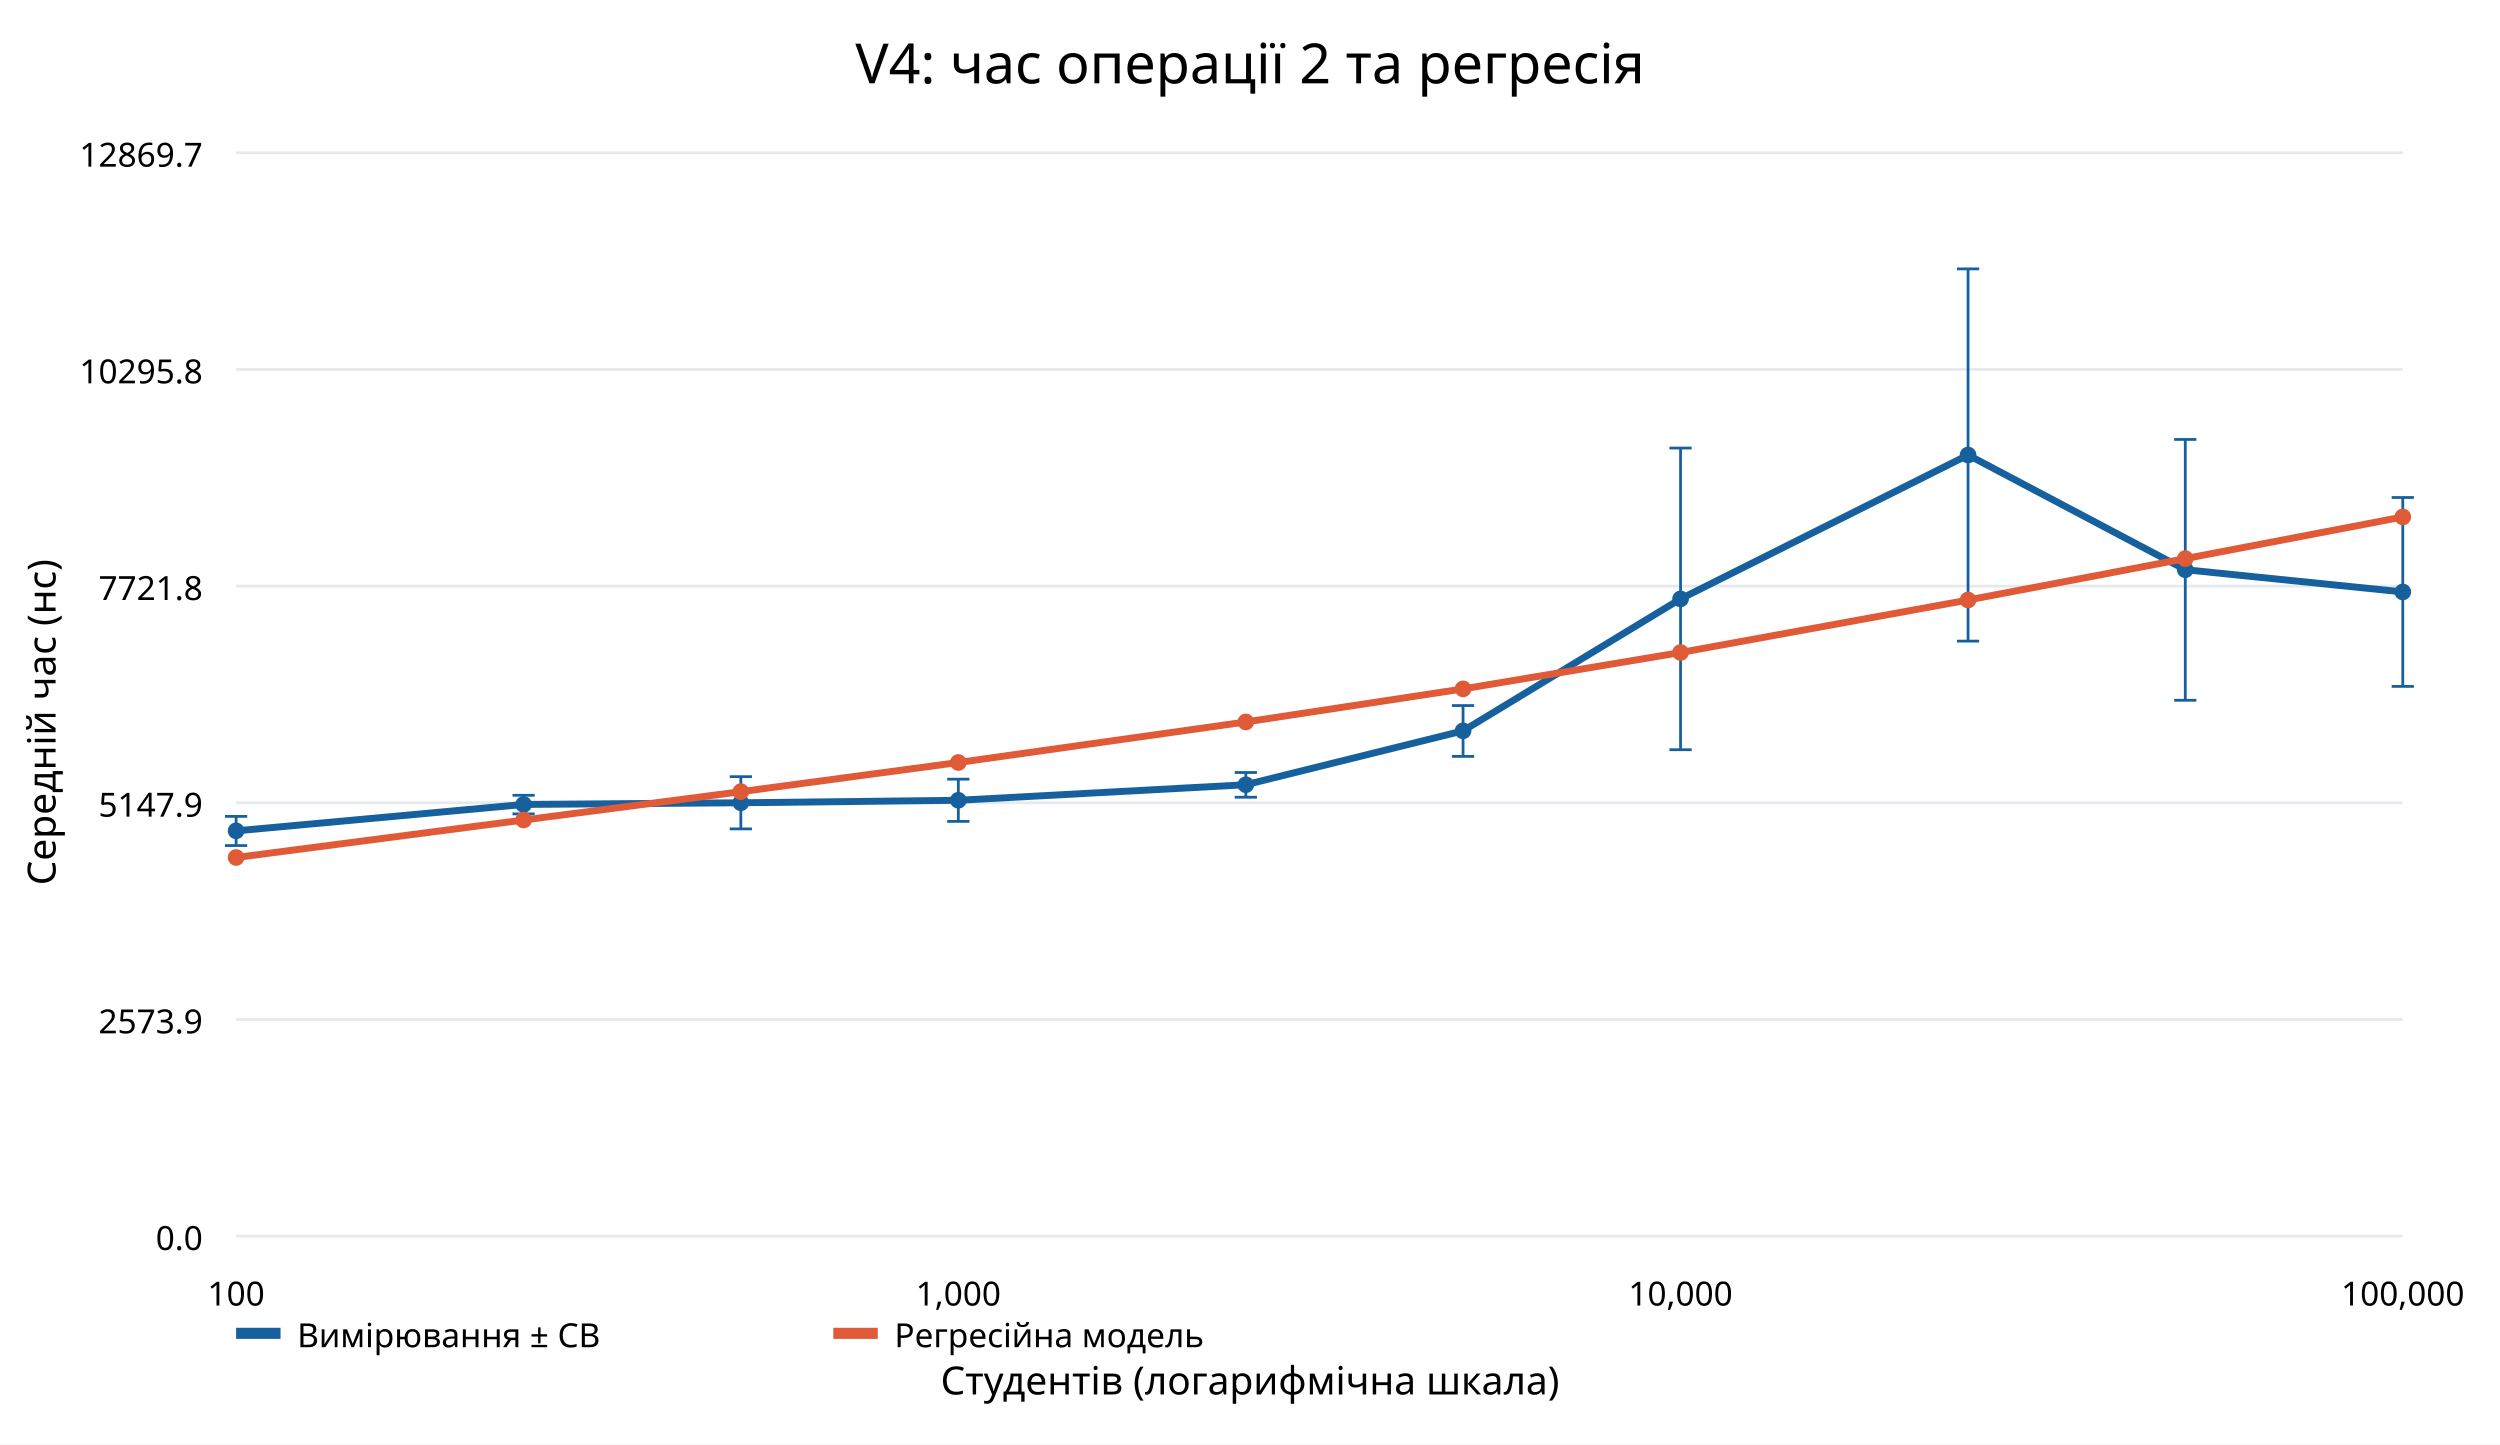
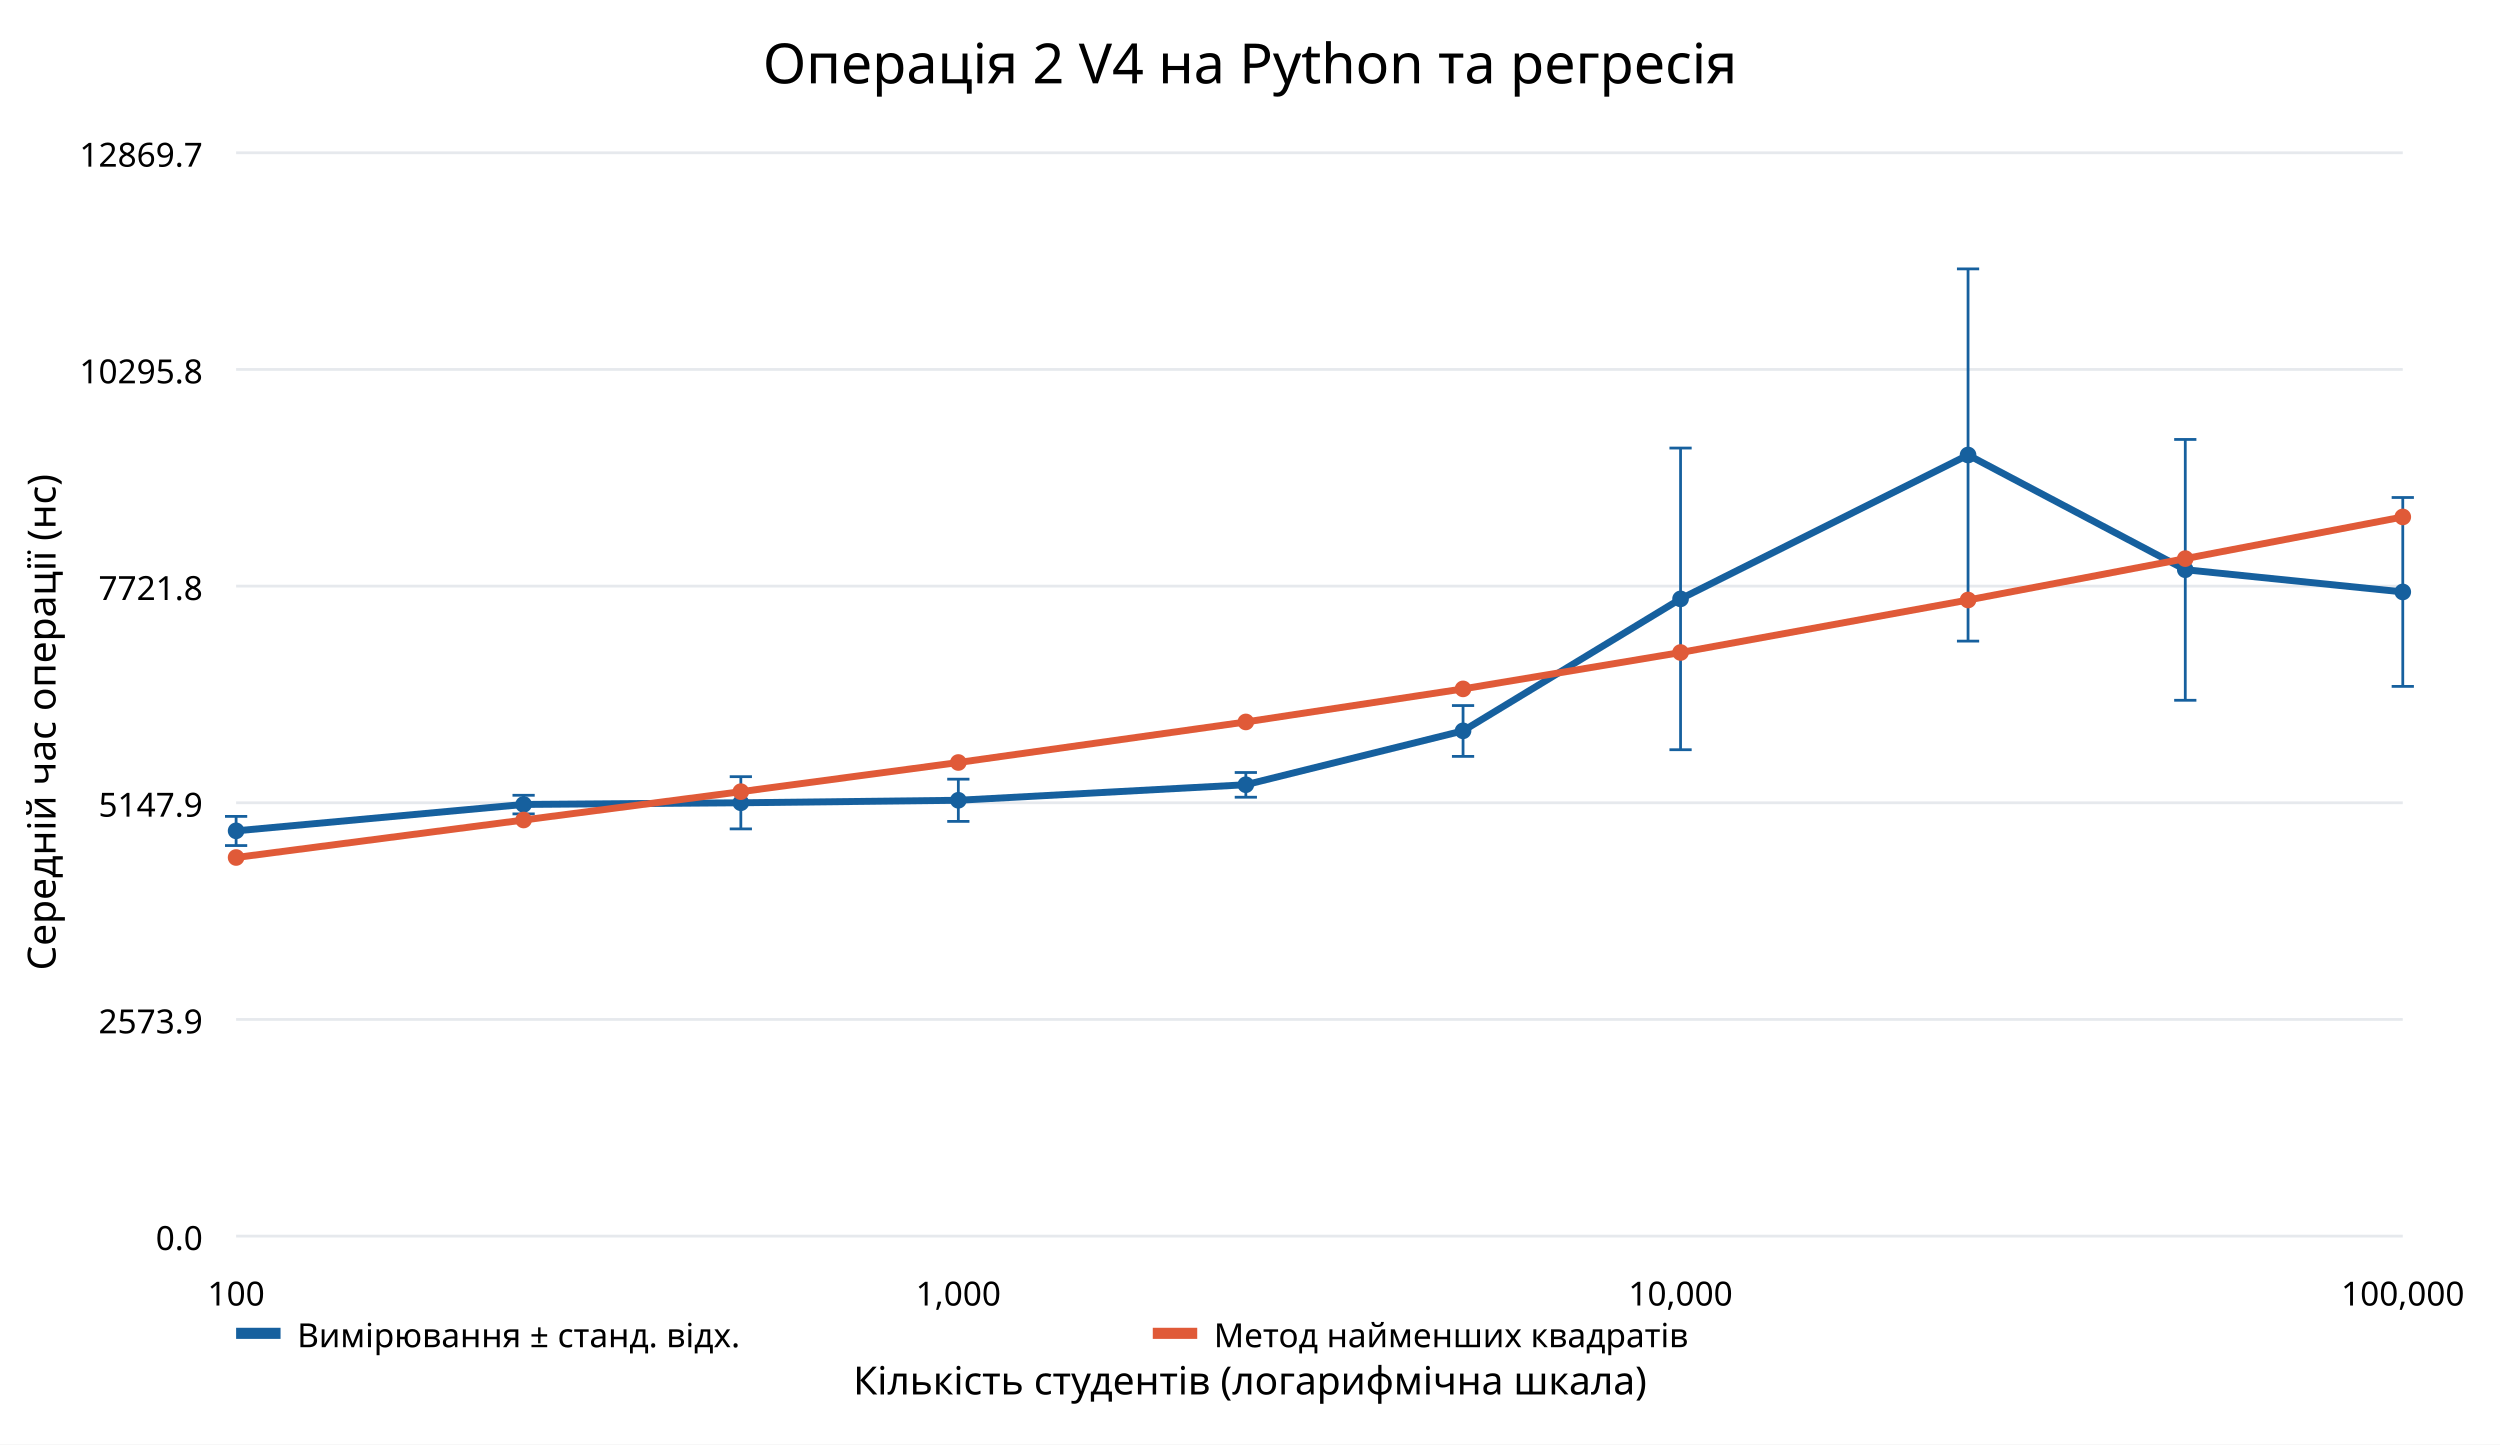
<svg xmlns="http://www.w3.org/2000/svg" width="900" height="520" viewBox="0 0 900 520">
  <rect width="100%" height="100%" fill="white" />
-   <text x="450.0" y="30" text-anchor="middle" font-size="20" font-family="sans-serif">V4: час операції 2 та регресія</text>
+   <text x="450.0" y="30" text-anchor="middle" font-size="20" font-family="sans-serif">Операція 2 V4 на Python та регресія</text>
  <line x1="85" y1="445.0" x2="865" y2="445.0" stroke="#e6e9ed" />
  <text x="73" y="450.0" text-anchor="end" font-size="12" font-family="sans-serif">0.0</text>
  <line x1="85" y1="367.0" x2="865" y2="367.0" stroke="#e6e9ed" />
  <text x="73" y="372.0" text-anchor="end" font-size="12" font-family="sans-serif">2573.9</text>
  <line x1="85" y1="289.0" x2="865" y2="289.0" stroke="#e6e9ed" />
  <text x="73" y="294.0" text-anchor="end" font-size="12" font-family="sans-serif">5147.9</text>
  <line x1="85" y1="211.0" x2="865" y2="211.0" stroke="#e6e9ed" />
  <text x="73" y="216.0" text-anchor="end" font-size="12" font-family="sans-serif">7721.8</text>
  <line x1="85" y1="133.0" x2="865" y2="133.0" stroke="#e6e9ed" />
  <text x="73" y="138.0" text-anchor="end" font-size="12" font-family="sans-serif">10295.8</text>
  <line x1="85" y1="55.0" x2="865" y2="55.0" stroke="#e6e9ed" />
  <text x="73" y="60.0" text-anchor="end" font-size="12" font-family="sans-serif">12869.7</text>
  <text x="85.0" y="470" text-anchor="middle" font-size="12" font-family="sans-serif">100</text>
  <text x="345.0" y="470" text-anchor="middle" font-size="12" font-family="sans-serif">1,000</text>
  <text x="605.0" y="470" text-anchor="middle" font-size="12" font-family="sans-serif">10,000</text>
  <text x="865.0" y="470" text-anchor="middle" font-size="12" font-family="sans-serif">100,000</text>
-   <text x="450.0" y="502" text-anchor="middle" font-size="14" font-family="sans-serif">Студентів (логарифмічна шкала)</text>
-   <text transform="translate(20 260.0) rotate(-90)" text-anchor="middle" font-size="14" font-family="sans-serif">Середній час (нс)</text>
+   <text x="450.0" y="502" text-anchor="middle" font-size="14" font-family="sans-serif">Кількість студентів (логарифмічна шкала)</text>
+   <text transform="translate(20 260.0) rotate(-90)" text-anchor="middle" font-size="14" font-family="sans-serif">Середній час операції (нс)</text>
  <polyline points="85.0,299.1 188.5,289.6 266.7,289.0 345.0,288.1 448.5,282.5 526.7,263.1 605.0,215.6 708.5,163.8 786.7,205.1 865.0,213.1" fill="none" stroke="#16609e" stroke-width="2.5" />
  <line x1="85.0" y1="304.4" x2="85.0" y2="293.9" stroke="#16609e" />
  <line x1="81.0" y1="304.4" x2="89.0" y2="304.4" stroke="#16609e" />
  <line x1="81.0" y1="293.9" x2="89.0" y2="293.9" stroke="#16609e" />
  <circle cx="85.0" cy="299.1" r="3" fill="#16609e" />
  <line x1="188.5" y1="293.0" x2="188.5" y2="286.3" stroke="#16609e" />
  <line x1="184.5" y1="293.0" x2="192.5" y2="293.0" stroke="#16609e" />
  <line x1="184.5" y1="286.3" x2="192.5" y2="286.3" stroke="#16609e" />
  <circle cx="188.5" cy="289.6" r="3" fill="#16609e" />
  <line x1="266.7" y1="298.4" x2="266.7" y2="279.6" stroke="#16609e" />
  <line x1="262.7" y1="298.4" x2="270.7" y2="298.4" stroke="#16609e" />
  <line x1="262.7" y1="279.6" x2="270.7" y2="279.6" stroke="#16609e" />
  <circle cx="266.7" cy="289.0" r="3" fill="#16609e" />
  <line x1="345.0" y1="295.7" x2="345.0" y2="280.5" stroke="#16609e" />
  <line x1="341.0" y1="295.7" x2="349.0" y2="295.7" stroke="#16609e" />
  <line x1="341.0" y1="280.5" x2="349.0" y2="280.5" stroke="#16609e" />
  <circle cx="345.0" cy="288.1" r="3" fill="#16609e" />
  <line x1="448.5" y1="287.0" x2="448.5" y2="278.1" stroke="#16609e" />
  <line x1="444.5" y1="287.0" x2="452.5" y2="287.0" stroke="#16609e" />
  <line x1="444.5" y1="278.1" x2="452.5" y2="278.1" stroke="#16609e" />
  <circle cx="448.5" cy="282.5" r="3" fill="#16609e" />
  <line x1="526.7" y1="272.3" x2="526.7" y2="254.0" stroke="#16609e" />
  <line x1="522.7" y1="272.3" x2="530.7" y2="272.3" stroke="#16609e" />
  <line x1="522.7" y1="254.0" x2="530.7" y2="254.0" stroke="#16609e" />
  <circle cx="526.7" cy="263.1" r="3" fill="#16609e" />
  <line x1="605.0" y1="269.9" x2="605.0" y2="161.3" stroke="#16609e" />
  <line x1="601.0" y1="269.9" x2="609.0" y2="269.9" stroke="#16609e" />
  <line x1="601.0" y1="161.3" x2="609.0" y2="161.3" stroke="#16609e" />
  <circle cx="605.0" cy="215.6" r="3" fill="#16609e" />
  <line x1="708.5" y1="230.8" x2="708.5" y2="96.8" stroke="#16609e" />
  <line x1="704.5" y1="230.8" x2="712.5" y2="230.8" stroke="#16609e" />
  <line x1="704.5" y1="96.8" x2="712.5" y2="96.8" stroke="#16609e" />
  <circle cx="708.5" cy="163.8" r="3" fill="#16609e" />
  <line x1="786.7" y1="252.1" x2="786.7" y2="158.2" stroke="#16609e" />
  <line x1="782.7" y1="252.1" x2="790.7" y2="252.1" stroke="#16609e" />
  <line x1="782.7" y1="158.2" x2="790.7" y2="158.2" stroke="#16609e" />
  <circle cx="786.7" cy="205.1" r="3" fill="#16609e" />
  <line x1="865.0" y1="247.1" x2="865.0" y2="179.1" stroke="#16609e" />
  <line x1="861.0" y1="247.1" x2="869.0" y2="247.1" stroke="#16609e" />
  <line x1="861.0" y1="179.1" x2="869.0" y2="179.1" stroke="#16609e" />
  <circle cx="865.0" cy="213.1" r="3" fill="#16609e" />
  <rect x="85" y="478" width="16" height="4" fill="#16609e" />
-   <text x="107" y="485" font-size="12" font-family="sans-serif">Вимірювання ± СВ</text>
+   <text x="107" y="485" font-size="12" font-family="sans-serif">Вимірювання ± станд. відх.</text>
  <polyline points="85.0,308.7 188.5,295.2 266.7,285.0 345.0,274.5 448.5,259.9 526.7,248.0 605.0,234.9 708.5,216.0 786.7,201.1 865.0,186.1" fill="none" stroke="#e05a38" stroke-width="2.5" />
  <circle cx="85.0" cy="308.7" r="3" fill="#e05a38" />
  <circle cx="188.5" cy="295.2" r="3" fill="#e05a38" />
  <circle cx="266.7" cy="285.0" r="3" fill="#e05a38" />
  <circle cx="345.0" cy="274.5" r="3" fill="#e05a38" />
  <circle cx="448.5" cy="259.9" r="3" fill="#e05a38" />
  <circle cx="526.7" cy="248.0" r="3" fill="#e05a38" />
  <circle cx="605.0" cy="234.9" r="3" fill="#e05a38" />
  <circle cx="708.5" cy="216.0" r="3" fill="#e05a38" />
  <circle cx="786.7" cy="201.1" r="3" fill="#e05a38" />
  <circle cx="865.0" cy="186.1" r="3" fill="#e05a38" />
-   <rect x="300" y="478" width="16" height="4" fill="#e05a38" />
-   <text x="322" y="485" font-size="12" font-family="sans-serif">Регресійна модель</text>
+   <rect x="415" y="478" width="16" height="4" fill="#e05a38" />
+   <text x="437" y="485" font-size="12" font-family="sans-serif">Метод найменших квадратів</text>
</svg>
